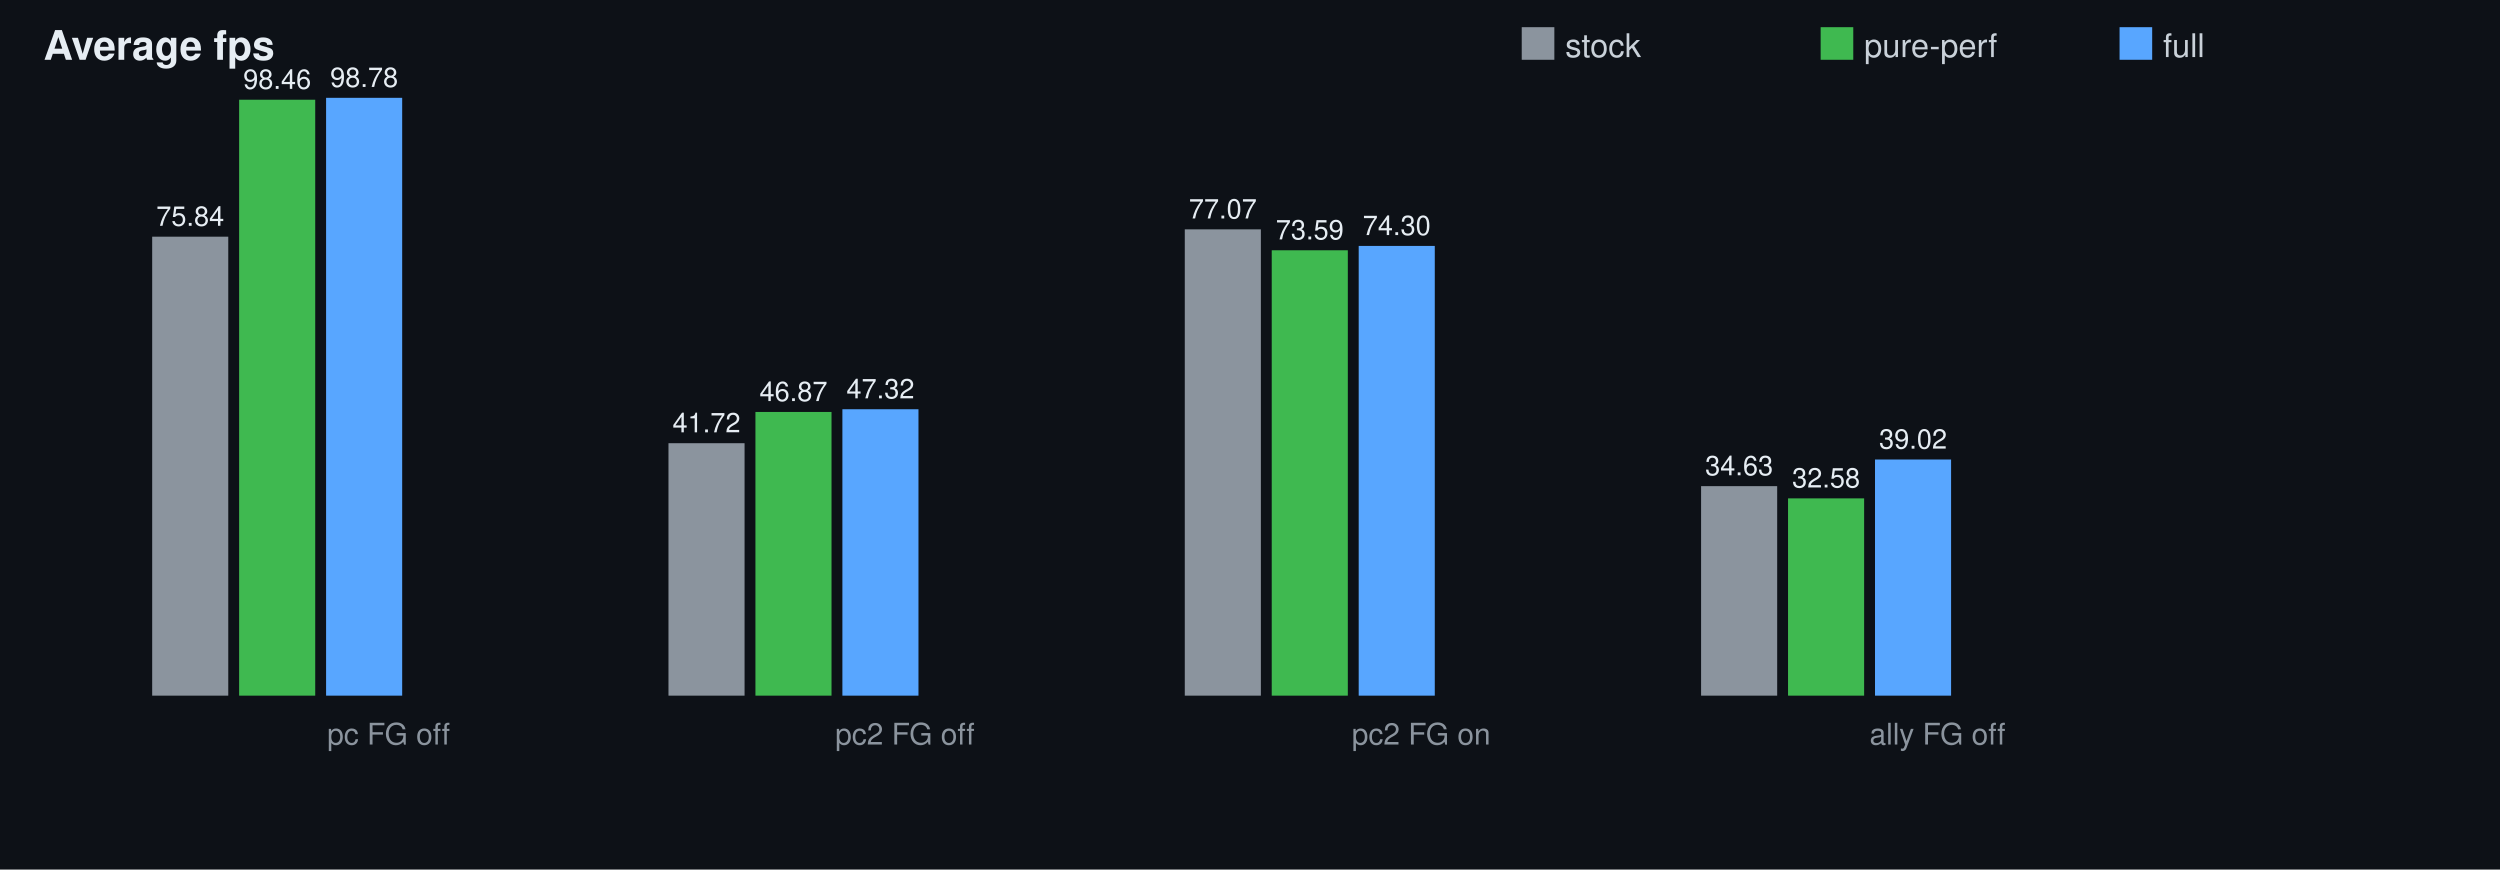
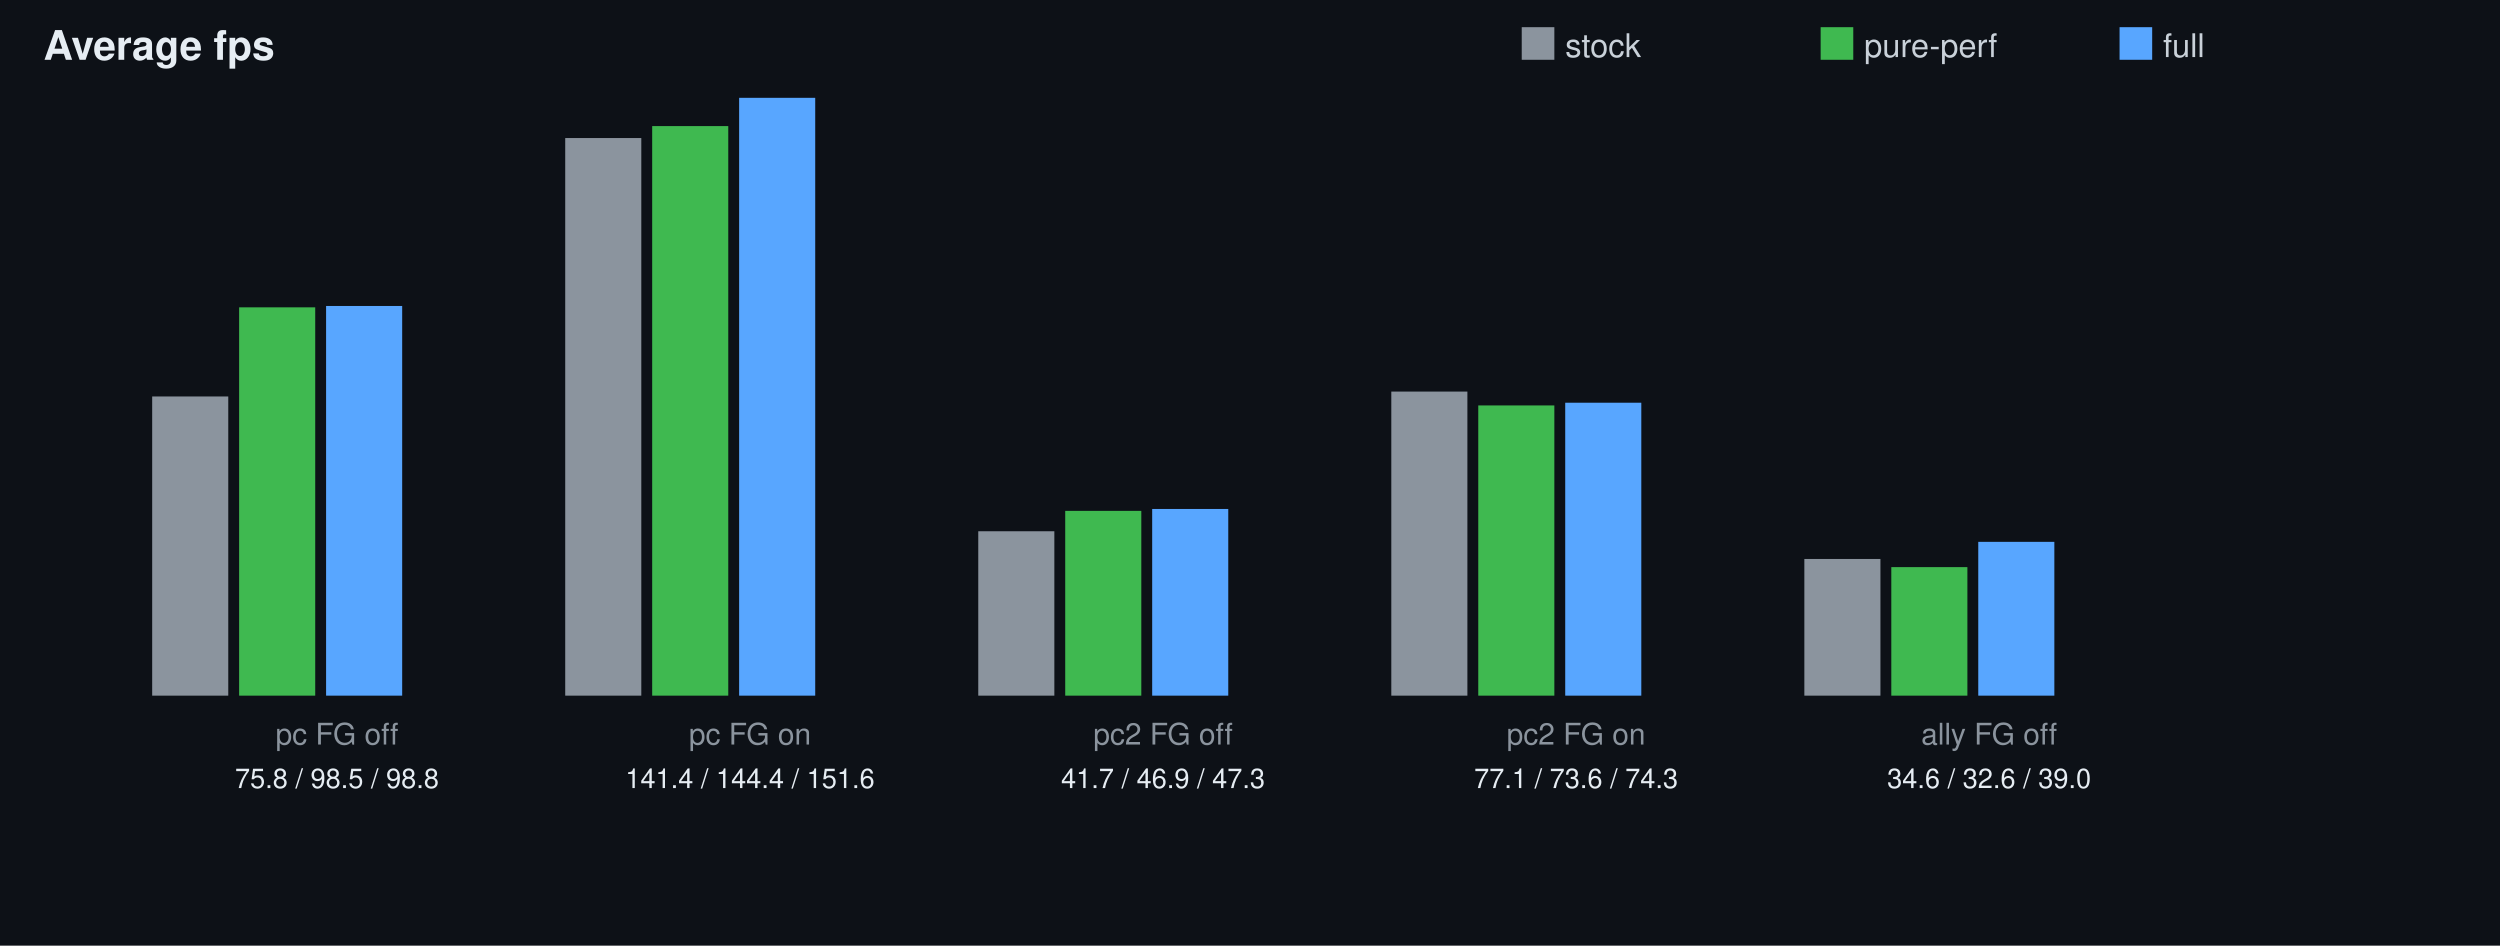
- <svg xmlns="http://www.w3.org/2000/svg" viewBox="0 0 920 320" font-family="Segoe UI,Helvetica,Arial,sans-serif">
+ <svg xmlns="http://www.w3.org/2000/svg" viewBox="0 0 920 348" font-family="Segoe UI,Helvetica,Arial,sans-serif">
  <rect width="100%" height="100%" fill="#0d1117" />
  <text x="16" y="22" fill="#e6edf3" font-size="15" font-weight="700">Average fps</text>
  <rect x="560" y="10" width="12" height="12" fill="#8b949e" />
  <text x="576" y="21" fill="#c9d1d9" font-size="12">stock</text>
  <rect x="670" y="10" width="12" height="12" fill="#3fb950" />
  <text x="686" y="21" fill="#c9d1d9" font-size="12">pure-perf</text>
  <rect x="780" y="10" width="12" height="12" fill="#58a6ff" />
  <text x="796" y="21" fill="#c9d1d9" font-size="12">full</text>
-   <text x="143" y="274" fill="#8b949e" font-size="11" text-anchor="middle">pc FG off</text>
-   <rect x="56.0" y="87.1" width="28.0" height="168.9" fill="#8b949e" />
-   <text x="70.0" y="83.1" fill="#e6edf3" font-size="10" text-anchor="middle">75.84</text>
-   <rect x="88.0" y="36.7" width="28.0" height="219.3" fill="#3fb950" />
-   <text x="102.0" y="32.7" fill="#e6edf3" font-size="10" text-anchor="middle">98.46</text>
-   <rect x="120.0" y="36.0" width="28.0" height="220.0" fill="#58a6ff" />
-   <text x="134.0" y="32.0" fill="#e6edf3" font-size="10" text-anchor="middle">98.78</text>
-   <text x="333" y="274" fill="#8b949e" font-size="11" text-anchor="middle">pc2 FG off</text>
-   <rect x="246.0" y="163.1" width="28.0" height="92.9" fill="#8b949e" />
-   <text x="260.0" y="159.1" fill="#e6edf3" font-size="10" text-anchor="middle">41.72</text>
-   <rect x="278.0" y="151.6" width="28.0" height="104.4" fill="#3fb950" />
-   <text x="292.0" y="147.6" fill="#e6edf3" font-size="10" text-anchor="middle">46.87</text>
-   <rect x="310.0" y="150.6" width="28.0" height="105.4" fill="#58a6ff" />
-   <text x="324.0" y="146.6" fill="#e6edf3" font-size="10" text-anchor="middle">47.32</text>
-   <text x="523" y="274" fill="#8b949e" font-size="11" text-anchor="middle">pc2 FG on</text>
-   <rect x="436.0" y="84.4" width="28.0" height="171.6" fill="#8b949e" />
-   <text x="450.0" y="80.4" fill="#e6edf3" font-size="10" text-anchor="middle">77.07</text>
-   <rect x="468.0" y="92.1" width="28.0" height="163.9" fill="#3fb950" />
-   <text x="482.0" y="88.1" fill="#e6edf3" font-size="10" text-anchor="middle">73.59</text>
-   <rect x="500.0" y="90.5" width="28.0" height="165.5" fill="#58a6ff" />
-   <text x="514.0" y="86.5" fill="#e6edf3" font-size="10" text-anchor="middle">74.30</text>
-   <text x="713" y="274" fill="#8b949e" font-size="11" text-anchor="middle">ally FG off</text>
-   <rect x="626.0" y="178.9" width="28.0" height="77.1" fill="#8b949e" />
-   <text x="640.0" y="174.9" fill="#e6edf3" font-size="10" text-anchor="middle">34.63</text>
-   <rect x="658.0" y="183.4" width="28.0" height="72.6" fill="#3fb950" />
-   <text x="672.0" y="179.4" fill="#e6edf3" font-size="10" text-anchor="middle">32.58</text>
-   <rect x="690.0" y="169.1" width="28.0" height="86.9" fill="#58a6ff" />
-   <text x="704.0" y="165.1" fill="#e6edf3" font-size="10" text-anchor="middle">39.02</text>
+   <text x="124" y="274" fill="#8b949e" font-size="11" text-anchor="middle">pc FG off</text>
+   <rect x="56.0" y="145.9" width="28.0" height="110.1" fill="#8b949e" />
+   <rect x="88.0" y="113.1" width="28.0" height="142.9" fill="#3fb950" />
+   <rect x="120.0" y="112.6" width="28.0" height="143.4" fill="#58a6ff" />
+   <text x="124" y="290" fill="#e6edf3" font-size="10" text-anchor="middle">75.8 / 98.5 / 98.8</text>
+   <text x="276" y="274" fill="#8b949e" font-size="11" text-anchor="middle">pc FG on</text>
+   <rect x="208.0" y="50.8" width="28.0" height="205.2" fill="#8b949e" />
+   <rect x="240.0" y="46.4" width="28.0" height="209.6" fill="#3fb950" />
+   <rect x="272.0" y="36.0" width="28.0" height="220.0" fill="#58a6ff" />
+   <text x="276" y="290" fill="#e6edf3" font-size="10" text-anchor="middle">141.4 / 144.4 / 151.6</text>
+   <text x="428" y="274" fill="#8b949e" font-size="11" text-anchor="middle">pc2 FG off</text>
+   <rect x="360.0" y="195.5" width="28.0" height="60.5" fill="#8b949e" />
+   <rect x="392.0" y="188.0" width="28.0" height="68.0" fill="#3fb950" />
+   <rect x="424.0" y="187.3" width="28.0" height="68.7" fill="#58a6ff" />
+   <text x="428" y="290" fill="#e6edf3" font-size="10" text-anchor="middle">41.7 / 46.9 / 47.3</text>
+   <text x="580" y="274" fill="#8b949e" font-size="11" text-anchor="middle">pc2 FG on</text>
+   <rect x="512.0" y="144.1" width="28.0" height="111.9" fill="#8b949e" />
+   <rect x="544.0" y="149.2" width="28.0" height="106.8" fill="#3fb950" />
+   <rect x="576.0" y="148.2" width="28.0" height="107.8" fill="#58a6ff" />
+   <text x="580" y="290" fill="#e6edf3" font-size="10" text-anchor="middle">77.1 / 73.6 / 74.3</text>
+   <text x="732" y="274" fill="#8b949e" font-size="11" text-anchor="middle">ally FG off</text>
+   <rect x="664.0" y="205.7" width="28.0" height="50.3" fill="#8b949e" />
+   <rect x="696.0" y="208.7" width="28.0" height="47.3" fill="#3fb950" />
+   <rect x="728.0" y="199.4" width="28.0" height="56.6" fill="#58a6ff" />
+   <text x="732" y="290" fill="#e6edf3" font-size="10" text-anchor="middle">34.6 / 32.6 / 39.0</text>
</svg>
